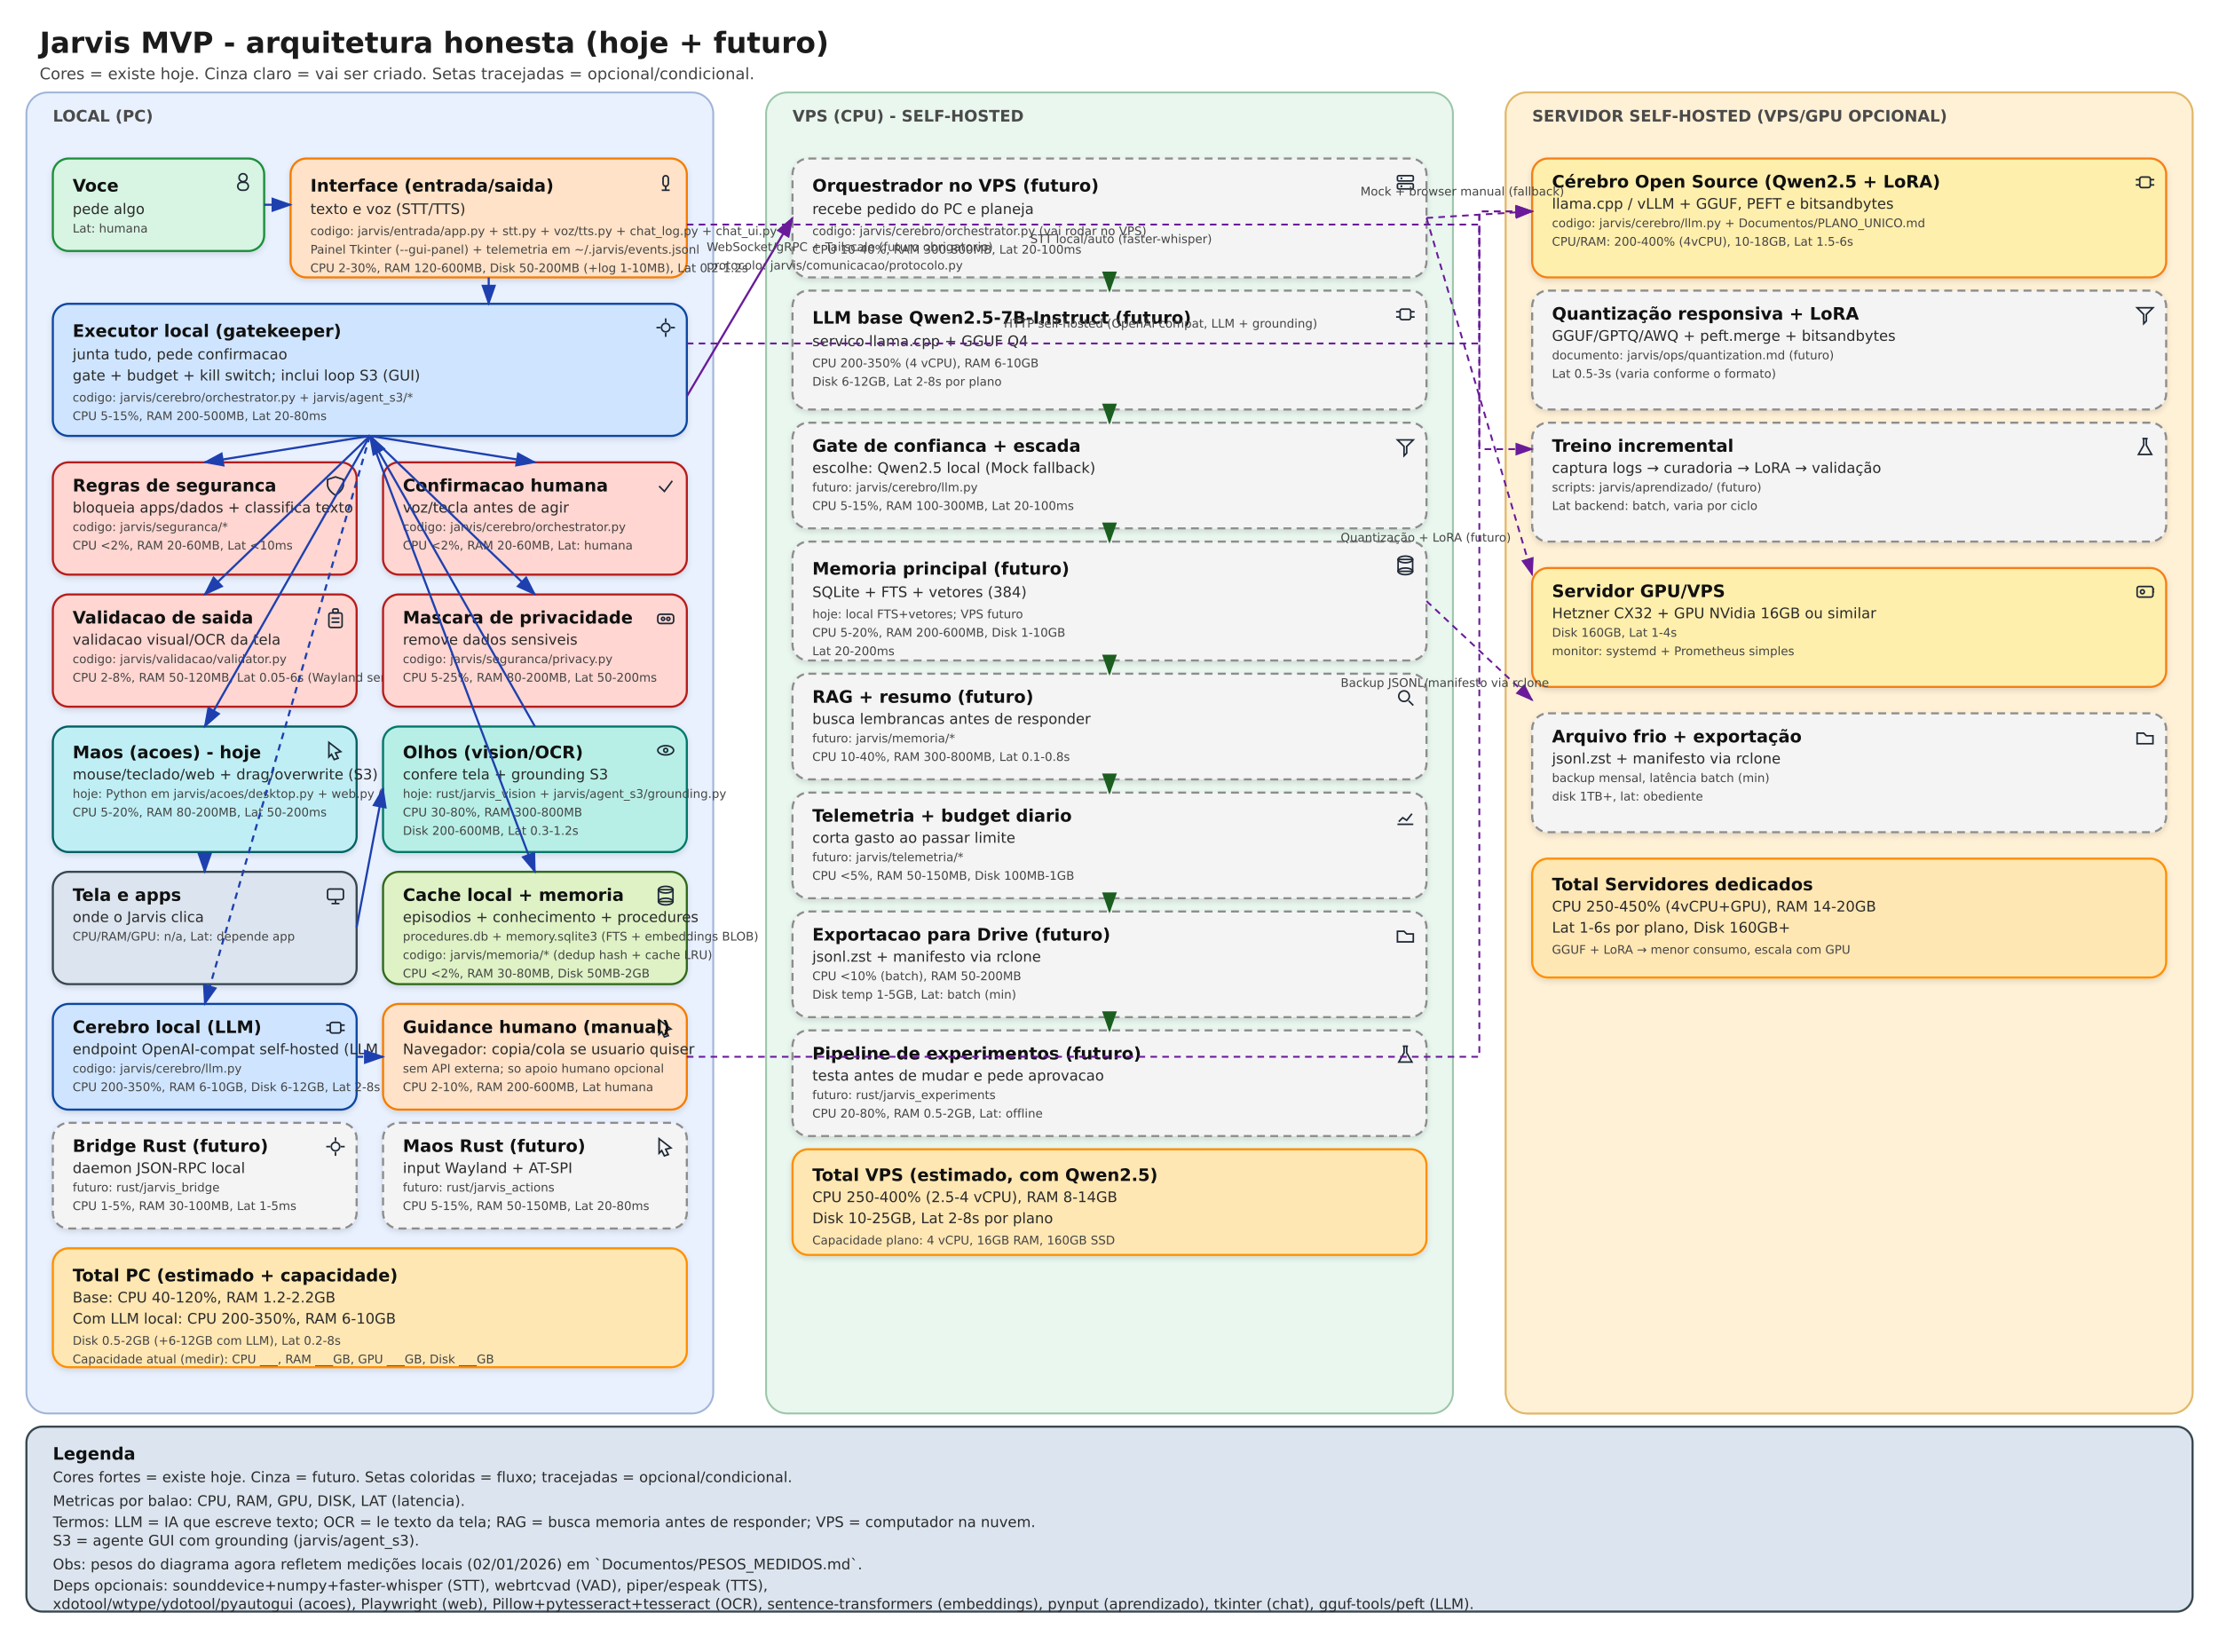
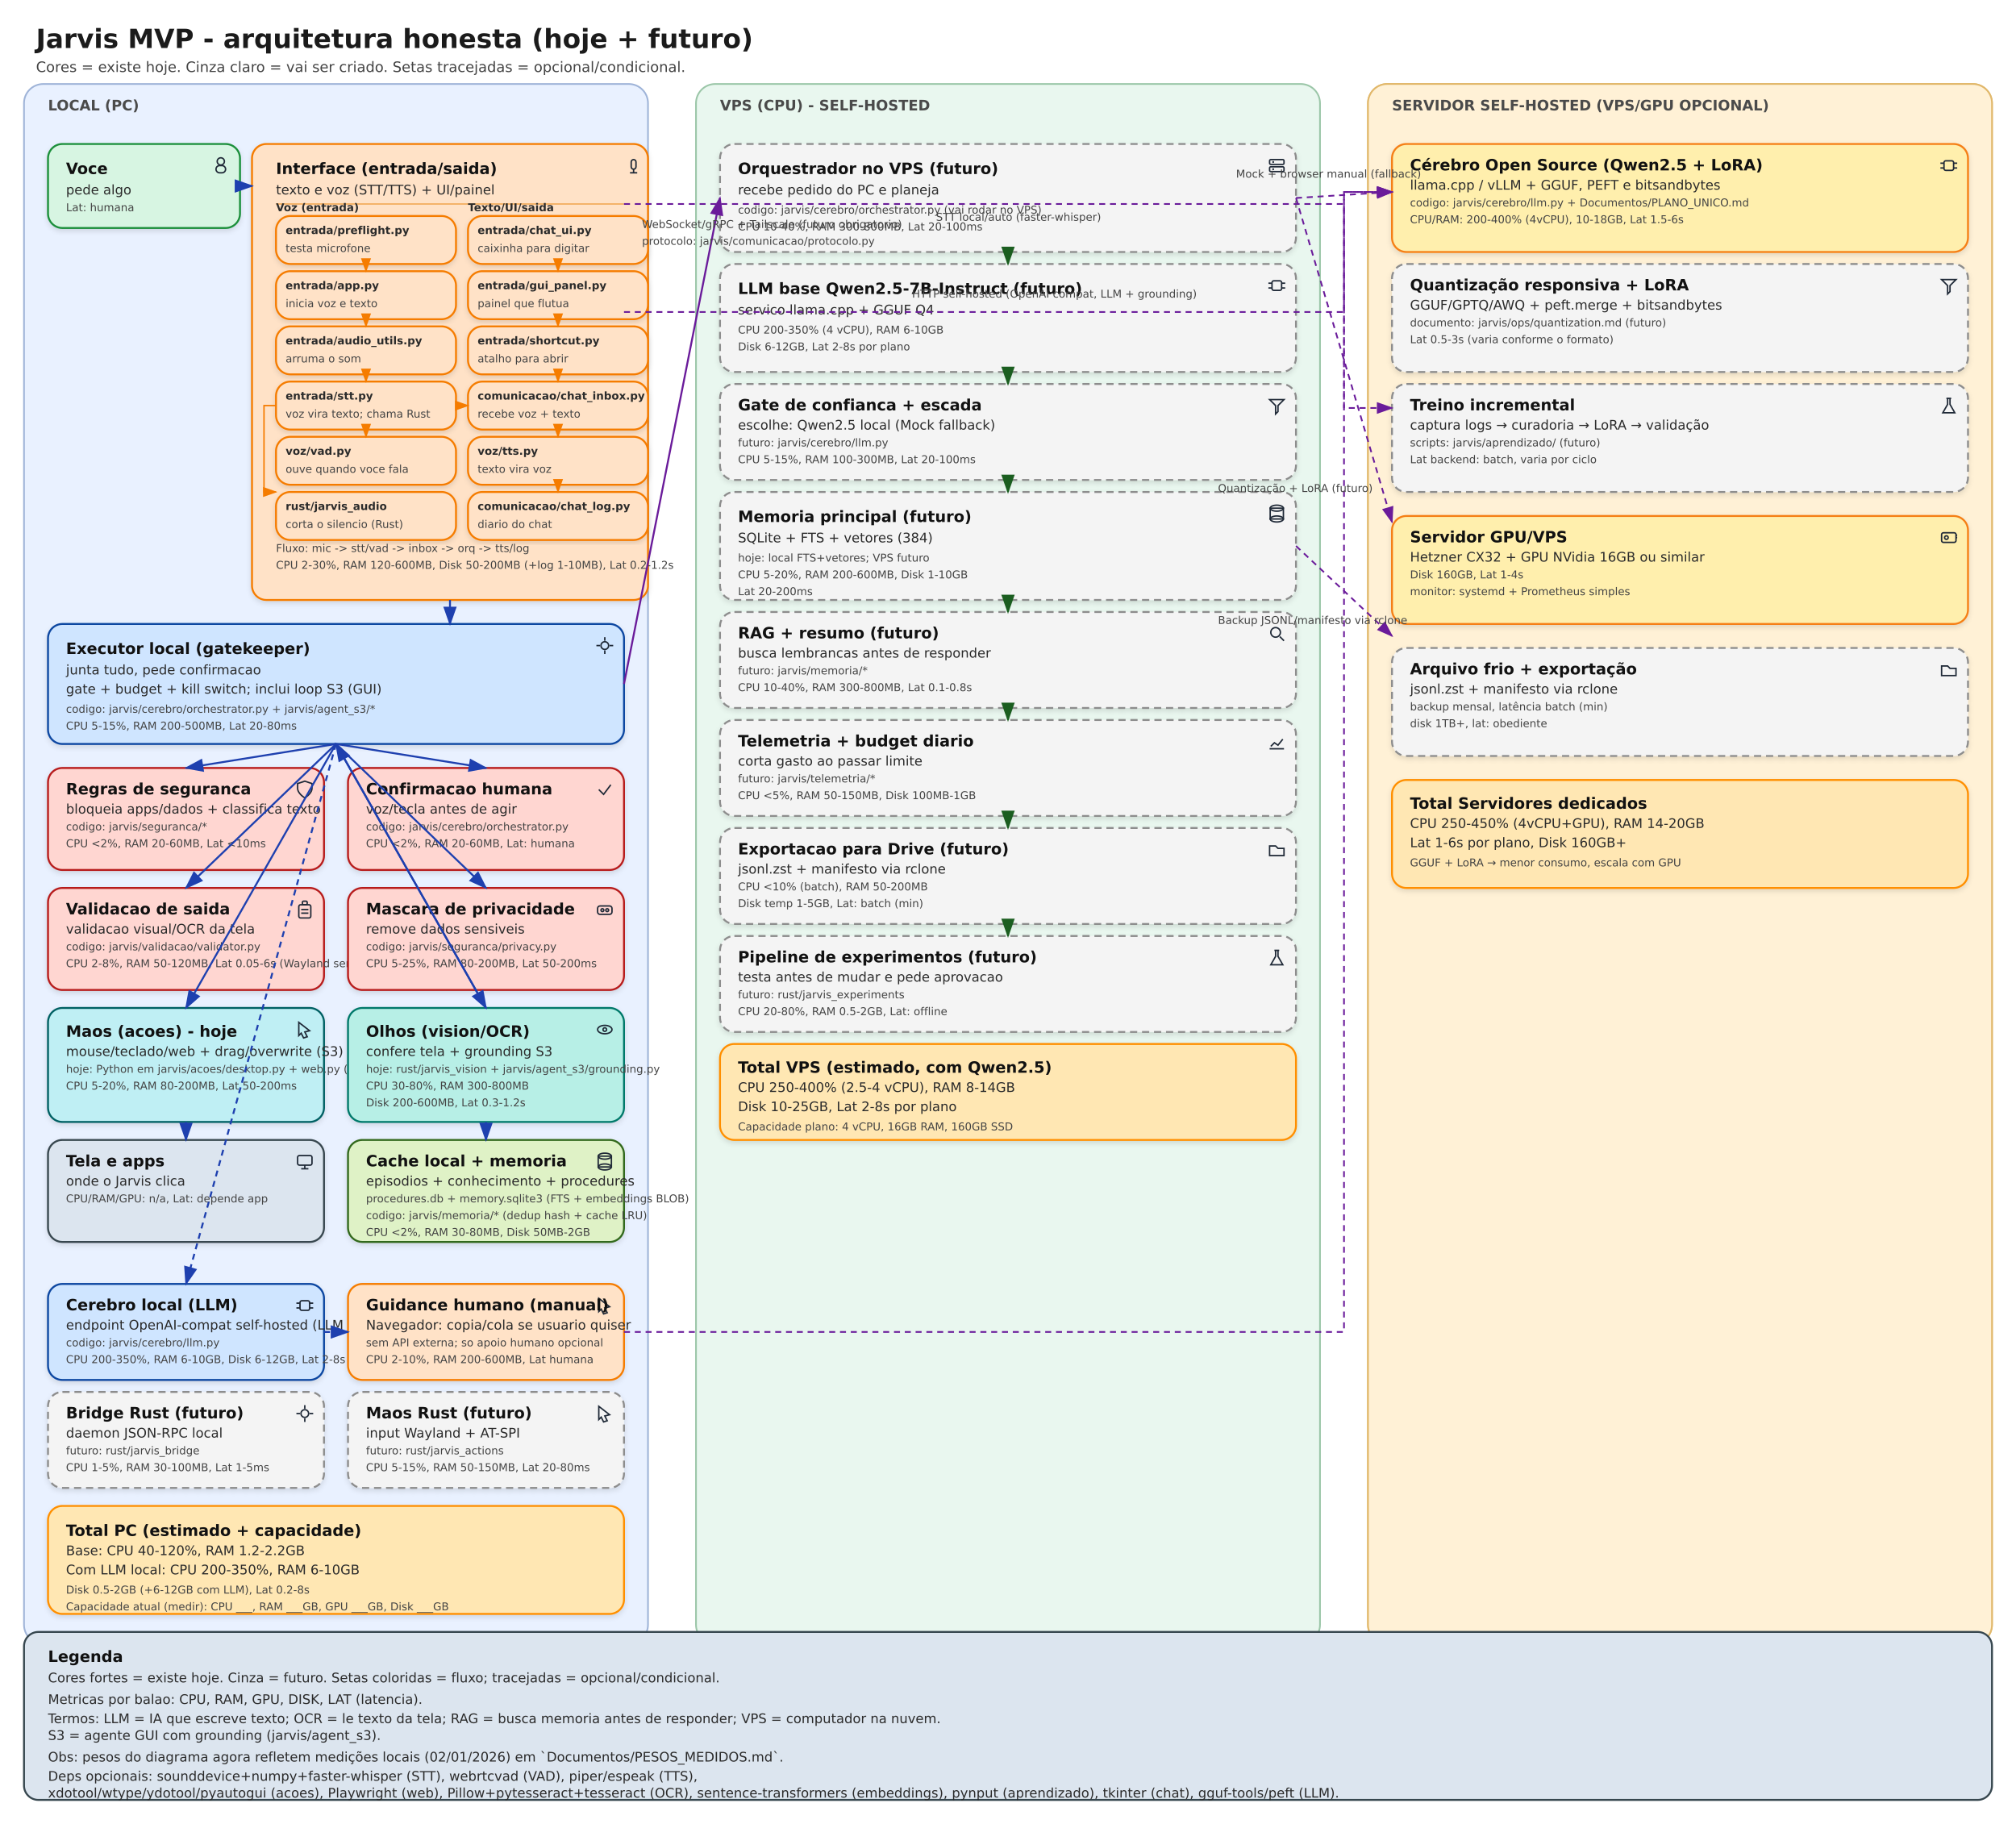
- <svg xmlns="http://www.w3.org/2000/svg" width="1680" height="1250" viewBox="0 0 1680 1250">
+ <svg xmlns="http://www.w3.org/2000/svg" width="1680" height="1520" viewBox="0 0 1680 1520">
  <defs>
    <marker id="arrow" markerWidth="10" markerHeight="7" refX="9" refY="3.5" orient="auto" markerUnits="strokeWidth">
      <polygon points="0 0, 10 3.5, 0 7" fill="context-stroke" />
    </marker>
    <filter id="shadow" x="-10%" y="-10%" width="120%" height="120%">
      <feDropShadow dx="0" dy="2" stdDeviation="2" flood-color="#000000" flood-opacity="0.12" />
    </filter>
    <style>
      .title { font-family: "DejaVu Sans", Arial, sans-serif; font-size: 22px; font-weight: 700; fill: #1b1b1b; }
      .subtitle { font-family: "DejaVu Sans", Arial, sans-serif; font-size: 12px; fill: #444444; }
      .region-local { fill: #e9f1ff; stroke: #9fb4d8; stroke-width: 1.4; rx: 16; }
      .region-vps { fill: #e9f7ef; stroke: #9bc6a8; stroke-width: 1.4; rx: 16; }
      .region-cloud { fill: #fff1d6; stroke: #e1b86b; stroke-width: 1.4; rx: 16; }
      .region-title { font-family: "DejaVu Sans", Arial, sans-serif; font-size: 12px; font-weight: 700; fill: #4a4a4a; }
      .card { filter: url(#shadow); }
      .box-user { fill: #d7f5e2; stroke: #1b8f3a; stroke-width: 1.6; rx: 12; }
      .box-input { fill: #ffe2c7; stroke: #f57c00; stroke-width: 1.6; rx: 12; }
      .box-brain { fill: #cfe5ff; stroke: #0d47a1; stroke-width: 1.6; rx: 12; }
      .box-safety { fill: #ffd6d1; stroke: #b71c1c; stroke-width: 1.6; rx: 12; }
      .box-action { fill: #bfeff4; stroke: #006064; stroke-width: 1.6; rx: 12; }
      .box-vision { fill: #b7efe6; stroke: #00796b; stroke-width: 1.6; rx: 12; }
      .box-store { fill: #dff2c6; stroke: #33691e; stroke-width: 1.6; rx: 12; }
      .box-system { fill: #dce5ef; stroke: #37474f; stroke-width: 1.6; rx: 12; }
      .box-cloud { fill: #ffefad; stroke: #f57f17; stroke-width: 1.6; rx: 12; }
      .box-future { fill: #f4f4f4; stroke: #8d8d8d; stroke-width: 1.6; rx: 12; stroke-dasharray: 6 4; }
      .box-total { fill: #ffe7b3; stroke: #ff8f00; stroke-width: 1.6; rx: 12; }
      .label { font-family: "DejaVu Sans", Arial, sans-serif; font-size: 13px; font-weight: 700; fill: #111111; }
      .small { font-family: "DejaVu Sans", Arial, sans-serif; font-size: 11px; fill: #2b2b2b; }
      .tiny { font-family: "DejaVu Sans", Arial, sans-serif; font-size: 9px; fill: #444444; }
+       .tiny-strong { font-family: "DejaVu Sans", Arial, sans-serif; font-size: 9px; font-weight: 700; fill: #2b2b2b; }
      .icon { fill: none; stroke: #1f2937; stroke-width: 1.2; }
      .icon-fill { fill: #1f2937; stroke: none; }
+       .divider-interface { stroke: #f0a24a; stroke-width: 1; }
      .arrow-local { stroke: #1e40af; stroke-width: 1.6; fill: none; marker-end: url(#arrow); }
      .arrow-vps { stroke: #1b5e20; stroke-width: 1.6; fill: none; marker-end: url(#arrow); }
      .arrow-cross { stroke: #6a1b9a; stroke-width: 1.6; fill: none; marker-end: url(#arrow); }
      .arrow-cross-dash { stroke: #6a1b9a; stroke-width: 1.4; fill: none; marker-end: url(#arrow); stroke-dasharray: 5 4; }
+       .arrow-interface { stroke: #f57c00; stroke-width: 1.2; fill: none; marker-end: url(#arrow); }
    </style>
    <g id="icon-user" class="icon">
      <circle cx="8" cy="4.5" r="3" />
      <rect x="4" y="8" width="8" height="6" rx="3" />
    </g>
    <g id="icon-mic" class="icon">
      <rect x="6" y="3" width="4" height="8" rx="2" />
      <line x1="8" y1="11" x2="8" y2="14" />
      <line x1="5" y1="14" x2="11" y2="14" />
    </g>
    <g id="icon-gear" class="icon">
      <circle cx="8" cy="8" r="3.2" />
      <line x1="8" y1="1" x2="8" y2="4" />
      <line x1="8" y1="12" x2="8" y2="15" />
      <line x1="1" y1="8" x2="4" y2="8" />
      <line x1="12" y1="8" x2="15" y2="8" />
    </g>
    <g id="icon-shield" class="icon">
      <path d="M8 1 L14 3 V7 C14 10 11 13 8 15 C5 13 2 10 2 7 V3 Z" />
    </g>
    <g id="icon-check" class="icon">
      <path d="M3 8 L7 12 L13 4" />
    </g>
    <g id="icon-clipboard" class="icon">
      <rect x="3" y="4" width="10" height="11" rx="1.5" />
      <rect x="6" y="1" width="4" height="3" rx="1" />
      <line x1="5" y1="8" x2="11" y2="8" />
      <line x1="5" y1="11" x2="11" y2="11" />
    </g>
    <g id="icon-mask" class="icon">
      <rect x="2" y="5" width="12" height="7" rx="2" />
      <circle cx="6" cy="8.5" r="1.2" />
      <circle cx="10" cy="8.5" r="1.2" />
    </g>
    <g id="icon-cursor" class="icon">
      <path d="M3 2 L12 9 L8 10 L10 14 L7 15 L5 11 L3 13 Z" />
    </g>
    <g id="icon-eye" class="icon">
      <ellipse cx="8" cy="8" rx="6" ry="3.5" />
      <circle cx="8" cy="8" r="1.5" />
    </g>
    <g id="icon-monitor" class="icon">
      <rect x="2" y="3" width="12" height="8" rx="1.5" />
      <line x1="8" y1="11" x2="8" y2="14" />
      <line x1="5" y1="14" x2="11" y2="14" />
    </g>
    <g id="icon-db" class="icon">
      <ellipse cx="8" cy="3.5" rx="5.5" ry="2.5" />
      <rect x="2.5" y="3.5" width="11" height="9" />
      <ellipse cx="8" cy="12.5" rx="5.5" ry="2.5" />
    </g>
    <g id="icon-server" class="icon">
      <rect x="2" y="3" width="12" height="4" rx="1" />
      <rect x="2" y="9" width="12" height="4" rx="1" />
      <circle cx="5" cy="5" r="0.8" class="icon-fill" />
      <circle cx="5" cy="11" r="0.8" class="icon-fill" />
    </g>
    <g id="icon-chip" class="icon">
      <rect x="4" y="4" width="8" height="8" rx="1.5" />
      <line x1="1" y1="6" x2="4" y2="6" />
      <line x1="1" y1="10" x2="4" y2="10" />
      <line x1="12" y1="6" x2="15" y2="6" />
      <line x1="12" y1="10" x2="15" y2="10" />
    </g>
    <g id="icon-funnel" class="icon">
      <path d="M2 3 H14 L9 8 V13 L7 15 V8 Z" />
    </g>
    <g id="icon-search" class="icon">
      <circle cx="7" cy="7" r="4" />
      <line x1="10.5" y1="10.5" x2="14" y2="14" />
    </g>
    <g id="icon-chart" class="icon">
      <line x1="2" y1="14" x2="14" y2="14" />
      <polyline points="3,12 6,9 9,11 13,6" />
    </g>
    <g id="icon-folder" class="icon">
      <path d="M2 5 H7 L9 7 H14 V13 H2 Z" />
    </g>
    <g id="icon-flask" class="icon">
      <path d="M6 2 H10 M7 2 V7 L3 14 H13 L9 7 V2" />
    </g>
    <g id="icon-cloud" class="icon">
      <path d="M4 12 H12 a3 3 0 0 0 0-6 a4 4 0 0 0-7 -2 a3 3 0 0 0-1 8 Z" />
    </g>
    <g id="icon-boltcloud" class="icon">
      <path d="M4 12 H12 a3 3 0 0 0 0-6 a4 4 0 0 0-7 -2 a3 3 0 0 0-1 8 Z" />
      <path d="M8 6 L6 10 H9 L7 14" />
    </g>
    <g id="icon-gpu" class="icon">
      <rect x="2" y="4" width="12" height="8" rx="1.5" />
      <circle cx="6" cy="8" r="1.5" />
      <line x1="14" y1="6" x2="15" y2="6" />
      <line x1="14" y1="8" x2="15" y2="8" />
    </g>
  </defs>
  <text x="30" y="40" class="title">Jarvis MVP - arquitetura honesta (hoje + futuro)</text>
  <text x="30" y="60" class="subtitle">Cores = existe hoje. Cinza claro = vai ser criado. Setas tracejadas = opcional/condicional.</text>
-   <rect x="20" y="70" width="520" height="1000" class="region-local" />
+   <rect x="20" y="70" width="520" height="1300" class="region-local" />
  <text x="40" y="92" class="region-title">LOCAL (PC)</text>
-   <rect x="580" y="70" width="520" height="1000" class="region-vps" />
+   <rect x="580" y="70" width="520" height="1300" class="region-vps" />
  <text x="600" y="92" class="region-title">VPS (CPU) - SELF-HOSTED</text>
-   <rect x="1140" y="70" width="520" height="1000" class="region-cloud" />
+   <rect x="1140" y="70" width="520" height="1300" class="region-cloud" />
  <text x="1160" y="92" class="region-title">VPS/GPU SELF-HOSTED (SEM APIS)</text>
  <rect x="40" y="120" width="160" height="70" class="box-user card" />
  <use href="#icon-user" x="176" y="130" />
  <text x="55" y="145" class="label">Voce</text>
  <text x="55" y="162" class="small">pede algo</text>
  <text x="55" y="176" class="tiny">Lat: humana</text>
-   <rect x="220" y="120" width="300" height="90" class="box-input card" />
-   <use href="#icon-mic" x="496" y="130" />
-   <text x="235" y="145" class="label">Interface (entrada/saida)</text>
-   <text x="235" y="162" class="small">texto e voz (STT/TTS)</text>
-   <text x="235" y="178" class="tiny">codigo: jarvis/entrada/app.py + stt.py + voz/tts.py + chat_log.py + chat_ui.py</text>
-   <text x="235" y="192" class="tiny">Painel Tkinter (--gui-panel) + telemetria em ~/.jarvis/events.jsonl</text>
-   <text x="235" y="206" class="tiny">CPU 2-30%, RAM 120-600MB, Disk 50-200MB (+log 1-10MB), Lat 0.2-1.2s</text>
-   <rect x="40" y="230" width="480" height="100" class="box-brain card" />
-   <use href="#icon-gear" x="496" y="240" />
-   <text x="55" y="255" class="label">Executor local (gatekeeper)</text>
-   <text x="55" y="272" class="small">junta tudo, pede confirmacao</text>
-   <text x="55" y="288" class="small">gate + budget + kill switch; inclui loop S3 (GUI)</text>
-   <text x="55" y="304" class="tiny">codigo: jarvis/cerebro/orchestrator.py + jarvis/agent_s3/*</text>
-   <text x="55" y="318" class="tiny">CPU 5-15%, RAM 200-500MB, Lat 20-80ms</text>
-   <rect x="40" y="350" width="230" height="85" class="box-safety card" />
-   <use href="#icon-shield" x="246" y="360" />
-   <text x="55" y="372" class="label">Regras de seguranca</text>
-   <text x="55" y="388" class="small">bloqueia apps/dados + classifica texto</text>
-   <text x="55" y="402" class="tiny">codigo: jarvis/seguranca/*</text>
-   <text x="55" y="416" class="tiny">CPU &lt;2%, RAM 20-60MB, Lat &lt;10ms</text>
-   <rect x="290" y="350" width="230" height="85" class="box-safety card" />
-   <use href="#icon-check" x="496" y="360" />
-   <text x="305" y="372" class="label">Confirmacao humana</text>
-   <text x="305" y="388" class="small">voz/tecla antes de agir</text>
-   <text x="305" y="402" class="tiny">codigo: jarvis/cerebro/orchestrator.py</text>
-   <text x="305" y="416" class="tiny">CPU &lt;2%, RAM 20-60MB, Lat: humana</text>
-   <rect x="40" y="450" width="230" height="85" class="box-safety card" />
-   <use href="#icon-clipboard" x="246" y="460" />
-   <text x="55" y="472" class="label">Validacao de saida</text>
-   <text x="55" y="488" class="small">validacao visual/OCR da tela</text>
-   <text x="55" y="502" class="tiny">codigo: jarvis/validacao/validator.py</text>
-   <text x="55" y="516" class="tiny">CPU 2-8%, RAM 50-120MB, Lat 0.05-6s (Wayland sem portal)</text>
-   <rect x="290" y="450" width="230" height="85" class="box-safety card" />
-   <use href="#icon-mask" x="496" y="460" />
-   <text x="305" y="472" class="label">Mascara de privacidade</text>
-   <text x="305" y="488" class="small">remove dados sensiveis</text>
-   <text x="305" y="502" class="tiny">codigo: jarvis/seguranca/privacy.py</text>
-   <text x="305" y="516" class="tiny">CPU 5-25%, RAM 80-200MB, Lat 50-200ms</text>
-   <rect x="40" y="550" width="230" height="95" class="box-action card" />
-   <use href="#icon-cursor" x="246" y="560" />
-   <text x="55" y="574" class="label">Maos (acoes) - hoje</text>
-   <text x="55" y="590" class="small">mouse/teclado/web + drag/overwrite (S3)</text>
-   <text x="55" y="604" class="tiny">hoje: Python em jarvis/acoes/desktop.py + web.py (S3 usa)</text>
-   <text x="55" y="618" class="tiny">CPU 5-20%, RAM 80-200MB, Lat 50-200ms</text>
-   <rect x="290" y="550" width="230" height="95" class="box-vision card" />
-   <use href="#icon-eye" x="496" y="560" />
-   <text x="305" y="574" class="label">Olhos (vision/OCR)</text>
-   <text x="305" y="590" class="small">confere tela + grounding S3</text>
-   <text x="305" y="604" class="tiny">hoje: rust/jarvis_vision + jarvis/agent_s3/grounding.py</text>
-   <text x="305" y="618" class="tiny">CPU 30-80%, RAM 300-800MB</text>
-   <text x="305" y="632" class="tiny">Disk 200-600MB, Lat 0.3-1.2s</text>
-   <rect x="40" y="660" width="230" height="85" class="box-system card" />
-   <use href="#icon-monitor" x="246" y="670" />
-   <text x="55" y="682" class="label">Tela e apps</text>
-   <text x="55" y="698" class="small">onde o Jarvis clica</text>
-   <text x="55" y="712" class="tiny">CPU/RAM/GPU: n/a, Lat: depende app</text>
-   <rect x="290" y="660" width="230" height="85" class="box-store card" />
-   <use href="#icon-db" x="496" y="670" />
-   <text x="305" y="682" class="label">Cache local + memoria</text>
-   <text x="305" y="698" class="small">episodios + conhecimento + procedures</text>
-   <text x="305" y="712" class="tiny">procedures.db + memory.sqlite3 (FTS + embeddings BLOB)</text>
-   <text x="305" y="726" class="tiny">codigo: jarvis/memoria/* (dedup hash + cache LRU)</text>
-   <text x="305" y="740" class="tiny">CPU &lt;2%, RAM 30-80MB, Disk 50MB-2GB</text>
-   <rect x="40" y="760" width="230" height="80" class="box-brain card" />
-   <use href="#icon-chip" x="246" y="770" />
-   <text x="55" y="782" class="label">Cerebro local (LLM)</text>
-   <text x="55" y="798" class="small">endpoint OpenAI-compat self-hosted (LLM + grounding S3)</text>
-   <text x="55" y="812" class="tiny">codigo: jarvis/cerebro/llm.py</text>
-   <text x="55" y="826" class="tiny">CPU 200-350%, RAM 6-10GB, Disk 6-12GB, Lat 2-8s</text>
-   <rect x="290" y="760" width="230" height="80" class="box-input card" />
-   <use href="#icon-cursor" x="496" y="770" />
-   <text x="305" y="782" class="label">Guidance humano (manual)</text>
-   <text x="305" y="798" class="small">Navegador: copia/cola se usuario quiser</text>
-   <text x="305" y="812" class="tiny">sem API externa; so apoio humano opcional</text>
-   <text x="305" y="826" class="tiny">CPU 2-10%, RAM 200-600MB, Lat humana</text>
-   <rect x="40" y="850" width="230" height="80" class="box-future card" />
-   <use href="#icon-gear" x="246" y="860" />
-   <text x="55" y="872" class="label">Bridge Rust (futuro)</text>
-   <text x="55" y="888" class="small">daemon JSON-RPC local</text>
-   <text x="55" y="902" class="tiny">futuro: rust/jarvis_bridge</text>
-   <text x="55" y="916" class="tiny">CPU 1-5%, RAM 30-100MB, Lat 1-5ms</text>
-   <rect x="290" y="850" width="230" height="80" class="box-future card" />
-   <use href="#icon-cursor" x="496" y="860" />
-   <text x="305" y="872" class="label">Maos Rust (futuro)</text>
-   <text x="305" y="888" class="small">input Wayland + AT-SPI</text>
-   <text x="305" y="902" class="tiny">futuro: rust/jarvis_actions</text>
-   <text x="305" y="916" class="tiny">CPU 5-15%, RAM 50-150MB, Lat 20-80ms</text>
-   <rect x="40" y="945" width="480" height="90" class="box-total card" />
-   <text x="55" y="970" class="label">Total PC (estimado + capacidade)</text>
-   <text x="55" y="986" class="small">Base: CPU 40-120%, RAM 1.2-2.2GB</text>
-   <text x="55" y="1002" class="small">Com LLM local: CPU 200-350%, RAM 6-10GB</text>
-   <text x="55" y="1018" class="tiny">Disk 0.5-2GB (+6-12GB com LLM), Lat 0.2-8s</text>
-   <text x="55" y="1032" class="tiny">Capacidade atual (medir): CPU ___, RAM ___GB, GPU ___GB, Disk ___GB</text>
+   <rect x="210" y="120" width="330" height="380" class="box-input card" />
+   <use href="#icon-mic" x="520" y="130" />
+   <text x="230" y="145" class="label">Interface (entrada/saida)</text>
+   <text x="230" y="162" class="small">texto e voz (STT/TTS) + UI/painel</text>
+   <line x1="230" y1="170" x2="520" y2="170" class="divider-interface" />
+   <text x="230" y="176" class="tiny-strong">Voz (entrada)</text>
+   <text x="390" y="176" class="tiny-strong">Texto/UI/saida</text>
+   <text x="230" y="460" class="tiny">Fluxo: mic -&gt; stt/vad -&gt; inbox -&gt; orq -&gt; tts/log</text>
+   <text x="230" y="474" class="tiny">CPU 2-30%, RAM 120-600MB, Disk 50-200MB (+log 1-10MB), Lat 0.2-1.2s</text>
+   <rect x="230" y="180" width="150" height="40" class="box-input card" />
+   <text x="238" y="195" class="tiny-strong">entrada/preflight.py</text>
+   <text x="238" y="210" class="tiny">testa microfone</text>
+   <rect x="390" y="180" width="150" height="40" class="box-input card" />
+   <text x="398" y="195" class="tiny-strong">entrada/chat_ui.py</text>
+   <text x="398" y="210" class="tiny">caixinha para digitar</text>
+   <rect x="230" y="226" width="150" height="40" class="box-input card" />
+   <text x="238" y="241" class="tiny-strong">entrada/app.py</text>
+   <text x="238" y="256" class="tiny">inicia voz e texto</text>
+   <rect x="390" y="226" width="150" height="40" class="box-input card" />
+   <text x="398" y="241" class="tiny-strong">entrada/gui_panel.py</text>
+   <text x="398" y="256" class="tiny">painel que flutua</text>
+   <rect x="230" y="272" width="150" height="40" class="box-input card" />
+   <text x="238" y="287" class="tiny-strong">entrada/audio_utils.py</text>
+   <text x="238" y="302" class="tiny">arruma o som</text>
+   <rect x="390" y="272" width="150" height="40" class="box-input card" />
+   <text x="398" y="287" class="tiny-strong">entrada/shortcut.py</text>
+   <text x="398" y="302" class="tiny">atalho para abrir</text>
+   <rect x="230" y="318" width="150" height="40" class="box-input card" />
+   <text x="238" y="333" class="tiny-strong">entrada/stt.py</text>
+   <text x="238" y="348" class="tiny">voz vira texto; chama Rust</text>
+   <rect x="390" y="318" width="150" height="40" class="box-input card" />
+   <text x="398" y="333" class="tiny-strong">comunicacao/chat_inbox.py</text>
+   <text x="398" y="348" class="tiny">recebe voz + texto</text>
+   <rect x="230" y="364" width="150" height="40" class="box-input card" />
+   <text x="238" y="379" class="tiny-strong">voz/vad.py</text>
+   <text x="238" y="394" class="tiny">ouve quando voce fala</text>
+   <rect x="390" y="364" width="150" height="40" class="box-input card" />
+   <text x="398" y="379" class="tiny-strong">voz/tts.py</text>
+   <text x="398" y="394" class="tiny">texto vira voz</text>
+   <rect x="230" y="410" width="150" height="40" class="box-input card" />
+   <text x="238" y="425" class="tiny-strong">rust/jarvis_audio</text>
+   <text x="238" y="440" class="tiny">corta o silencio (Rust)</text>
+   <rect x="390" y="410" width="150" height="40" class="box-input card" />
+   <text x="398" y="425" class="tiny-strong">comunicacao/chat_log.py</text>
+   <text x="398" y="440" class="tiny">diario do chat</text>
+   <line x1="305" y1="220" x2="305" y2="226" class="arrow-interface" />
+   <line x1="305" y1="266" x2="305" y2="272" class="arrow-interface" />
+   <line x1="305" y1="312" x2="305" y2="318" class="arrow-interface" />
+   <line x1="305" y1="358" x2="305" y2="364" class="arrow-interface" />
+   <path d="M 230 338 L 220 338 L 220 410 L 230 410" class="arrow-interface" />
+   <line x1="380" y1="338" x2="390" y2="338" class="arrow-interface" />
+   <line x1="465" y1="220" x2="465" y2="226" class="arrow-interface" />
+   <line x1="465" y1="266" x2="465" y2="272" class="arrow-interface" />
+   <line x1="465" y1="312" x2="465" y2="318" class="arrow-interface" />
+   <line x1="465" y1="358" x2="465" y2="364" class="arrow-interface" />
+   <line x1="465" y1="404" x2="465" y2="410" class="arrow-interface" />
+   <rect x="40" y="520" width="480" height="100" class="box-brain card" />
+   <use href="#icon-gear" x="496" y="530" />
+   <text x="55" y="545" class="label">Executor local (gatekeeper)</text>
+   <text x="55" y="562" class="small">junta tudo, pede confirmacao</text>
+   <text x="55" y="578" class="small">gate + budget + kill switch; inclui loop S3 (GUI)</text>
+   <text x="55" y="594" class="tiny">codigo: jarvis/cerebro/orchestrator.py + jarvis/agent_s3/*</text>
+   <text x="55" y="608" class="tiny">CPU 5-15%, RAM 200-500MB, Lat 20-80ms</text>
+   <rect x="40" y="640" width="230" height="85" class="box-safety card" />
+   <use href="#icon-shield" x="246" y="650" />
+   <text x="55" y="662" class="label">Regras de seguranca</text>
+   <text x="55" y="678" class="small">bloqueia apps/dados + classifica texto</text>
+   <text x="55" y="692" class="tiny">codigo: jarvis/seguranca/*</text>
+   <text x="55" y="706" class="tiny">CPU &lt;2%, RAM 20-60MB, Lat &lt;10ms</text>
+   <rect x="290" y="640" width="230" height="85" class="box-safety card" />
+   <use href="#icon-check" x="496" y="650" />
+   <text x="305" y="662" class="label">Confirmacao humana</text>
+   <text x="305" y="678" class="small">voz/tecla antes de agir</text>
+   <text x="305" y="692" class="tiny">codigo: jarvis/cerebro/orchestrator.py</text>
+   <text x="305" y="706" class="tiny">CPU &lt;2%, RAM 20-60MB, Lat: humana</text>
+   <rect x="40" y="740" width="230" height="85" class="box-safety card" />
+   <use href="#icon-clipboard" x="246" y="750" />
+   <text x="55" y="762" class="label">Validacao de saida</text>
+   <text x="55" y="778" class="small">validacao visual/OCR da tela</text>
+   <text x="55" y="792" class="tiny">codigo: jarvis/validacao/validator.py</text>
+   <text x="55" y="806" class="tiny">CPU 2-8%, RAM 50-120MB, Lat 0.05-6s (Wayland sem portal)</text>
+   <rect x="290" y="740" width="230" height="85" class="box-safety card" />
+   <use href="#icon-mask" x="496" y="750" />
+   <text x="305" y="762" class="label">Mascara de privacidade</text>
+   <text x="305" y="778" class="small">remove dados sensiveis</text>
+   <text x="305" y="792" class="tiny">codigo: jarvis/seguranca/privacy.py</text>
+   <text x="305" y="806" class="tiny">CPU 5-25%, RAM 80-200MB, Lat 50-200ms</text>
+   <rect x="40" y="840" width="230" height="95" class="box-action card" />
+   <use href="#icon-cursor" x="246" y="850" />
+   <text x="55" y="864" class="label">Maos (acoes) - hoje</text>
+   <text x="55" y="880" class="small">mouse/teclado/web + drag/overwrite (S3)</text>
+   <text x="55" y="894" class="tiny">hoje: Python em jarvis/acoes/desktop.py + web.py (S3 usa)</text>
+   <text x="55" y="908" class="tiny">CPU 5-20%, RAM 80-200MB, Lat 50-200ms</text>
+   <rect x="290" y="840" width="230" height="95" class="box-vision card" />
+   <use href="#icon-eye" x="496" y="850" />
+   <text x="305" y="864" class="label">Olhos (vision/OCR)</text>
+   <text x="305" y="880" class="small">confere tela + grounding S3</text>
+   <text x="305" y="894" class="tiny">hoje: rust/jarvis_vision + jarvis/agent_s3/grounding.py</text>
+   <text x="305" y="908" class="tiny">CPU 30-80%, RAM 300-800MB</text>
+   <text x="305" y="922" class="tiny">Disk 200-600MB, Lat 0.3-1.2s</text>
+   <rect x="40" y="950" width="230" height="85" class="box-system card" />
+   <use href="#icon-monitor" x="246" y="960" />
+   <text x="55" y="972" class="label">Tela e apps</text>
+   <text x="55" y="988" class="small">onde o Jarvis clica</text>
+   <text x="55" y="1002" class="tiny">CPU/RAM/GPU: n/a, Lat: depende app</text>
+   <rect x="290" y="950" width="230" height="85" class="box-store card" />
+   <use href="#icon-db" x="496" y="960" />
+   <text x="305" y="972" class="label">Cache local + memoria</text>
+   <text x="305" y="988" class="small">episodios + conhecimento + procedures</text>
+   <text x="305" y="1002" class="tiny">procedures.db + memory.sqlite3 (FTS + embeddings BLOB)</text>
+   <text x="305" y="1016" class="tiny">codigo: jarvis/memoria/* (dedup hash + cache LRU)</text>
+   <text x="305" y="1030" class="tiny">CPU &lt;2%, RAM 30-80MB, Disk 50MB-2GB</text>
+   <rect x="40" y="1070" width="230" height="80" class="box-brain card" />
+   <use href="#icon-chip" x="246" y="1080" />
+   <text x="55" y="1092" class="label">Cerebro local (LLM)</text>
+   <text x="55" y="1108" class="small">endpoint OpenAI-compat self-hosted (LLM + grounding S3)</text>
+   <text x="55" y="1122" class="tiny">codigo: jarvis/cerebro/llm.py</text>
+   <text x="55" y="1136" class="tiny">CPU 200-350%, RAM 6-10GB, Disk 6-12GB, Lat 2-8s</text>
+   <rect x="290" y="1070" width="230" height="80" class="box-input card" />
+   <use href="#icon-cursor" x="496" y="1080" />
+   <text x="305" y="1092" class="label">Guidance humano (manual)</text>
+   <text x="305" y="1108" class="small">Navegador: copia/cola se usuario quiser</text>
+   <text x="305" y="1122" class="tiny">sem API externa; so apoio humano opcional</text>
+   <text x="305" y="1136" class="tiny">CPU 2-10%, RAM 200-600MB, Lat humana</text>
+   <rect x="40" y="1160" width="230" height="80" class="box-future card" />
+   <use href="#icon-gear" x="246" y="1170" />
+   <text x="55" y="1182" class="label">Bridge Rust (futuro)</text>
+   <text x="55" y="1198" class="small">daemon JSON-RPC local</text>
+   <text x="55" y="1212" class="tiny">futuro: rust/jarvis_bridge</text>
+   <text x="55" y="1226" class="tiny">CPU 1-5%, RAM 30-100MB, Lat 1-5ms</text>
+   <rect x="290" y="1160" width="230" height="80" class="box-future card" />
+   <use href="#icon-cursor" x="496" y="1170" />
+   <text x="305" y="1182" class="label">Maos Rust (futuro)</text>
+   <text x="305" y="1198" class="small">input Wayland + AT-SPI</text>
+   <text x="305" y="1212" class="tiny">futuro: rust/jarvis_actions</text>
+   <text x="305" y="1226" class="tiny">CPU 5-15%, RAM 50-150MB, Lat 20-80ms</text>
+   <rect x="40" y="1255" width="480" height="90" class="box-total card" />
+   <text x="55" y="1280" class="label">Total PC (estimado + capacidade)</text>
+   <text x="55" y="1296" class="small">Base: CPU 40-120%, RAM 1.2-2.2GB</text>
+   <text x="55" y="1312" class="small">Com LLM local: CPU 200-350%, RAM 6-10GB</text>
+   <text x="55" y="1328" class="tiny">Disk 0.5-2GB (+6-12GB com LLM), Lat 0.2-8s</text>
+   <text x="55" y="1342" class="tiny">Capacidade atual (medir): CPU ___, RAM ___GB, GPU ___GB, Disk ___GB</text>
  <rect x="600" y="120" width="480" height="90" class="box-future card" />
  <use href="#icon-server" x="1056" y="130" />
  <text x="615" y="145" class="label">Orquestrador no VPS (futuro)</text>
  <text x="615" y="162" class="small">recebe pedido do PC e planeja</text>
  <text x="615" y="178" class="tiny">codigo: jarvis/cerebro/orchestrator.py (vai rodar no VPS)</text>
  <text x="615" y="192" class="tiny">CPU 10-40%, RAM 300-800MB, Lat 20-100ms</text>
  <rect x="600" y="220" width="480" height="90" class="box-future card" />
  <use href="#icon-chip" x="1056" y="230" />
  <text x="615" y="245" class="label">LLM base Qwen2.5-7B-Instruct (futuro)</text>
  <text x="615" y="262" class="small">servico llama.cpp + GGUF Q4</text>
  <text x="615" y="278" class="tiny">CPU 200-350% (4 vCPU), RAM 6-10GB</text>
  <text x="615" y="292" class="tiny">Disk 6-12GB, Lat 2-8s por plano</text>
  <rect x="600" y="320" width="480" height="80" class="box-future card" />
  <use href="#icon-funnel" x="1056" y="330" />
  <text x="615" y="342" class="label">Gate de confianca + escada</text>
  <text x="615" y="358" class="small">escolhe: Qwen2.5 local (Mock fallback)</text>
  <text x="615" y="372" class="tiny">futuro: jarvis/cerebro/llm.py</text>
  <text x="615" y="386" class="tiny">CPU 5-15%, RAM 100-300MB, Lat 20-100ms</text>
  <rect x="600" y="410" width="480" height="90" class="box-future card" />
  <use href="#icon-db" x="1056" y="420" />
  <text x="615" y="435" class="label">Memoria principal (futuro)</text>
  <text x="615" y="452" class="small">SQLite + FTS + vetores (384)</text>
  <text x="615" y="468" class="tiny">hoje: local FTS+vetores; VPS futuro</text>
  <text x="615" y="482" class="tiny">CPU 5-20%, RAM 200-600MB, Disk 1-10GB</text>
  <text x="615" y="496" class="tiny">Lat 20-200ms</text>
  <rect x="600" y="510" width="480" height="80" class="box-future card" />
  <use href="#icon-search" x="1056" y="520" />
  <text x="615" y="532" class="label">RAG + resumo (futuro)</text>
  <text x="615" y="548" class="small">busca lembrancas antes de responder</text>
  <text x="615" y="562" class="tiny">futuro: jarvis/memoria/*</text>
  <text x="615" y="576" class="tiny">CPU 10-40%, RAM 300-800MB, Lat 0.1-0.8s</text>
  <rect x="600" y="600" width="480" height="80" class="box-future card" />
  <use href="#icon-chart" x="1056" y="610" />
  <text x="615" y="622" class="label">Telemetria + budget diario</text>
  <text x="615" y="638" class="small">corta gasto ao passar limite</text>
  <text x="615" y="652" class="tiny">futuro: jarvis/telemetria/*</text>
  <text x="615" y="666" class="tiny">CPU &lt;5%, RAM 50-150MB, Disk 100MB-1GB</text>
  <rect x="600" y="690" width="480" height="80" class="box-future card" />
  <use href="#icon-folder" x="1056" y="700" />
  <text x="615" y="712" class="label">Exportacao para Drive (futuro)</text>
  <text x="615" y="728" class="small">jsonl.zst + manifesto via rclone</text>
  <text x="615" y="742" class="tiny">CPU &lt;10% (batch), RAM 50-200MB</text>
  <text x="615" y="756" class="tiny">Disk temp 1-5GB, Lat: batch (min)</text>
  <rect x="600" y="780" width="480" height="80" class="box-future card" />
  <use href="#icon-flask" x="1056" y="790" />
  <text x="615" y="802" class="label">Pipeline de experimentos (futuro)</text>
  <text x="615" y="818" class="small">testa antes de mudar e pede aprovacao</text>
  <text x="615" y="832" class="tiny">futuro: rust/jarvis_experiments</text>
  <text x="615" y="846" class="tiny">CPU 20-80%, RAM 0.5-2GB, Lat: offline</text>
  <rect x="600" y="870" width="480" height="80" class="box-total card" />
  <text x="615" y="894" class="label">Total VPS (estimado, com Qwen2.5)</text>
  <text x="615" y="910" class="small">CPU 250-400% (2.5-4 vCPU), RAM 8-14GB</text>
  <text x="615" y="926" class="small">Disk 10-25GB, Lat 2-8s por plano</text>
  <text x="615" y="942" class="tiny">Capacidade plano: 4 vCPU, 16GB RAM, 160GB SSD</text>
-   <rect x="1140" y="70" width="520" height="1000" class="region-cloud" />
+   <rect x="1140" y="70" width="520" height="1300" class="region-cloud" />
  <text x="1160" y="92" class="region-title">SERVIDOR SELF-HOSTED (VPS/GPU OPCIONAL)</text>
  <rect x="1160" y="120" width="480" height="90" class="box-cloud card" />
  <use href="#icon-chip" x="1616" y="130" />
  <text x="1175" y="142" class="label">Cérebro Open Source (Qwen2.5 + LoRA)</text>
  <text x="1175" y="158" class="small">llama.cpp / vLLM + GGUF, PEFT e bitsandbytes</text>
  <text x="1175" y="172" class="tiny">codigo: jarvis/cerebro/llm.py + Documentos/PLANO_UNICO.md</text>
  <text x="1175" y="186" class="tiny">CPU/RAM: 200-400% (4vCPU), 10-18GB, Lat 1.5-6s</text>
  <rect x="1160" y="220" width="480" height="90" class="box-future card" />
  <use href="#icon-funnel" x="1616" y="230" />
  <text x="1175" y="242" class="label">Quantização responsiva + LoRA</text>
  <text x="1175" y="258" class="small">GGUF/GPTQ/AWQ + peft.merge + bitsandbytes</text>
  <text x="1175" y="272" class="tiny">documento: jarvis/ops/quantization.md (futuro)</text>
  <text x="1175" y="286" class="tiny">Lat 0.5-3s (varia conforme o formato)</text>
  <rect x="1160" y="320" width="480" height="90" class="box-future card" />
  <use href="#icon-flask" x="1616" y="330" />
  <text x="1175" y="342" class="label">Treino incremental</text>
  <text x="1175" y="358" class="small">captura logs → curadoria → LoRA → validação</text>
  <text x="1175" y="372" class="tiny">scripts: jarvis/aprendizado/ (futuro)</text>
  <text x="1175" y="386" class="tiny">Lat backend: batch, varia por ciclo</text>
  <rect x="1160" y="430" width="480" height="90" class="box-cloud card" />
  <use href="#icon-gpu" x="1616" y="440" />
  <text x="1175" y="452" class="label">Servidor GPU/VPS</text>
  <text x="1175" y="468" class="small">Hetzner CX32 + GPU NVidia 16GB ou similar</text>
  <text x="1175" y="482" class="tiny">Disk 160GB, Lat 1-4s</text>
  <text x="1175" y="496" class="tiny">monitor: systemd + Prometheus simples</text>
  <rect x="1160" y="540" width="480" height="90" class="box-future card" />
  <use href="#icon-folder" x="1616" y="550" />
  <text x="1175" y="562" class="label">Arquivo frio + exportação</text>
  <text x="1175" y="578" class="small">jsonl.zst + manifesto via rclone</text>
  <text x="1175" y="592" class="tiny">backup mensal, latência batch (min)</text>
  <text x="1175" y="606" class="tiny">disk 1TB+, lat: obediente</text>
  <rect x="1160" y="650" width="480" height="90" class="box-total card" />
  <text x="1175" y="674" class="label">Total Servidores dedicados</text>
  <text x="1175" y="690" class="small">CPU 250-450% (4vCPU+GPU), RAM 14-20GB</text>
  <text x="1175" y="706" class="small">Lat 1-6s por plano, Disk 160GB+</text>
  <text x="1175" y="722" class="tiny">GGUF + LoRA → menor consumo, escala com GPU</text>
-   <line x1="200" y1="155" x2="220" y2="155" class="arrow-local" />
-   <line x1="370" y1="210" x2="370" y2="230" class="arrow-local" />
-   <line x1="280" y1="330" x2="155" y2="350" class="arrow-local" />
-   <line x1="280" y1="330" x2="405" y2="350" class="arrow-local" />
-   <line x1="280" y1="330" x2="155" y2="450" class="arrow-local" />
-   <line x1="280" y1="330" x2="405" y2="450" class="arrow-local" />
-   <line x1="280" y1="330" x2="155" y2="550" class="arrow-local" />
-   <line x1="405" y1="550" x2="280" y2="330" class="arrow-local" />
-   <line x1="280" y1="330" x2="405" y2="660" class="arrow-local" />
-   <line x1="155" y1="645" x2="155" y2="660" class="arrow-local" />
-   <line x1="270" y1="702" x2="290" y2="597" class="arrow-local" />
-   <path d="M 280 330 L 155 760" class="arrow-local" stroke-dasharray="5 4" />
-   <line x1="270" y1="800" x2="290" y2="800" class="arrow-local" stroke-dasharray="5 4" />
-   <path d="M 520 800 L 1120 800 L 1120 160 L 1160 160" class="arrow-cross-dash" />
+   <line x1="200" y1="155" x2="210" y2="155" class="arrow-local" />
+   <line x1="375" y1="500" x2="375" y2="520" class="arrow-local" />
+   <line x1="280" y1="620" x2="155" y2="640" class="arrow-local" />
+   <line x1="280" y1="620" x2="405" y2="640" class="arrow-local" />
+   <line x1="280" y1="620" x2="155" y2="740" class="arrow-local" />
+   <line x1="280" y1="620" x2="405" y2="740" class="arrow-local" />
+   <line x1="280" y1="620" x2="155" y2="840" class="arrow-local" />
+   <line x1="405" y1="840" x2="280" y2="620" class="arrow-local" />
+   <line x1="280" y1="620" x2="405" y2="840" class="arrow-local" />
+   <line x1="155" y1="935" x2="155" y2="950" class="arrow-local" />
+   <line x1="405" y1="935" x2="405" y2="950" class="arrow-local" />
+   <path d="M 280 620 L 155 1070" class="arrow-local" stroke-dasharray="5 4" />
+   <line x1="270" y1="1110" x2="290" y2="1110" class="arrow-local" stroke-dasharray="5 4" />
+   <path d="M 520 1110 L 1120 1110 L 1120 160 L 1160 160" class="arrow-cross-dash" />
  <line x1="840" y1="210" x2="840" y2="220" class="arrow-vps" />
  <line x1="840" y1="310" x2="840" y2="320" class="arrow-vps" />
  <line x1="840" y1="400" x2="840" y2="410" class="arrow-vps" />
  <line x1="840" y1="500" x2="840" y2="510" class="arrow-vps" />
  <line x1="840" y1="590" x2="840" y2="600" class="arrow-vps" />
  <line x1="840" y1="680" x2="840" y2="690" class="arrow-vps" />
  <line x1="840" y1="770" x2="840" y2="780" class="arrow-vps" />
-   <path d="M 520 300 L 600 165" class="arrow-cross" />
+   <path d="M 520 570 L 600 165" class="arrow-cross" />
  <text x="535" y="190" class="tiny">WebSocket/gRPC + Tailscale (futuro obrigatorio)</text>
  <text x="535" y="204" class="tiny">protocolo: jarvis/comunicacao/protocolo.py</text>
  <path d="M 520 260 L 1120 260 L 1120 160 L 1160 160" class="arrow-cross-dash" />
  <text x="760" y="248" class="tiny">HTTP self-hosted (OpenAI compat, LLM + grounding)</text>
  <path d="M 520 170 L 1120 170 L 1120 340 L 1160 340" class="arrow-cross-dash" />
  <text x="780" y="184" class="tiny">STT local/auto (faster-whisper)</text>
  <path d="M 1080 165 L 1160 160" class="arrow-cross-dash" />
  <text x="1030" y="148" class="tiny">Mock + browser manual (fallback)</text>
  <path d="M 1080 165 L 1160 435" class="arrow-cross-dash" />
  <text x="1015" y="410" class="tiny">Quantização + LoRA (futuro)</text>
  <path d="M 1080 455 L 1160 530" class="arrow-cross-dash" />
  <text x="1015" y="520" class="tiny">Backup JSONL/manifesto via rclone</text>
-   <rect x="20" y="1080" width="1640" height="140" class="box-system" />
-   <text x="40" y="1105" class="label">Legenda</text>
-   <text x="40" y="1122" class="small">Cores fortes = existe hoje. Cinza = futuro. Setas coloridas = fluxo; tracejadas = opcional/condicional.</text>
-   <text x="40" y="1140" class="small">Metricas por balao: CPU, RAM, GPU, DISK, LAT (latencia).</text>
-   <text x="40" y="1156" class="small">Termos: LLM = IA que escreve texto; OCR = le texto da tela; RAG = busca memoria antes de responder; VPS = computador na nuvem.</text>
-   <text x="40" y="1170" class="small">S3 = agente GUI com grounding (jarvis/agent_s3).</text>
-   <text x="40" y="1188" class="small">Obs: pesos do diagrama agora refletem medições locais (02/01/2026) em `Documentos/PESOS_MEDIDOS.md`.</text>
-   <text x="40" y="1204" class="small">Deps opcionais: sounddevice+numpy+faster-whisper (STT), webrtcvad (VAD), piper/espeak (TTS),</text>
-   <text x="40" y="1218" class="small">xdotool/wtype/ydotool/pyautogui (acoes), Playwright (web), Pillow+pytesseract+tesseract (OCR), sentence-transformers (embeddings), pynput (aprendizado), tkinter (chat), gguf-tools/peft (LLM).</text>
+   <rect x="20" y="1360" width="1640" height="140" class="box-system" />
+   <text x="40" y="1385" class="label">Legenda</text>
+   <text x="40" y="1402" class="small">Cores fortes = existe hoje. Cinza = futuro. Setas coloridas = fluxo; tracejadas = opcional/condicional.</text>
+   <text x="40" y="1420" class="small">Metricas por balao: CPU, RAM, GPU, DISK, LAT (latencia).</text>
+   <text x="40" y="1436" class="small">Termos: LLM = IA que escreve texto; OCR = le texto da tela; RAG = busca memoria antes de responder; VPS = computador na nuvem.</text>
+   <text x="40" y="1450" class="small">S3 = agente GUI com grounding (jarvis/agent_s3).</text>
+   <text x="40" y="1468" class="small">Obs: pesos do diagrama agora refletem medições locais (02/01/2026) em `Documentos/PESOS_MEDIDOS.md`.</text>
+   <text x="40" y="1484" class="small">Deps opcionais: sounddevice+numpy+faster-whisper (STT), webrtcvad (VAD), piper/espeak (TTS),</text>
+   <text x="40" y="1498" class="small">xdotool/wtype/ydotool/pyautogui (acoes), Playwright (web), Pillow+pytesseract+tesseract (OCR), sentence-transformers (embeddings), pynput (aprendizado), tkinter (chat), gguf-tools/peft (LLM).</text>
</svg>
